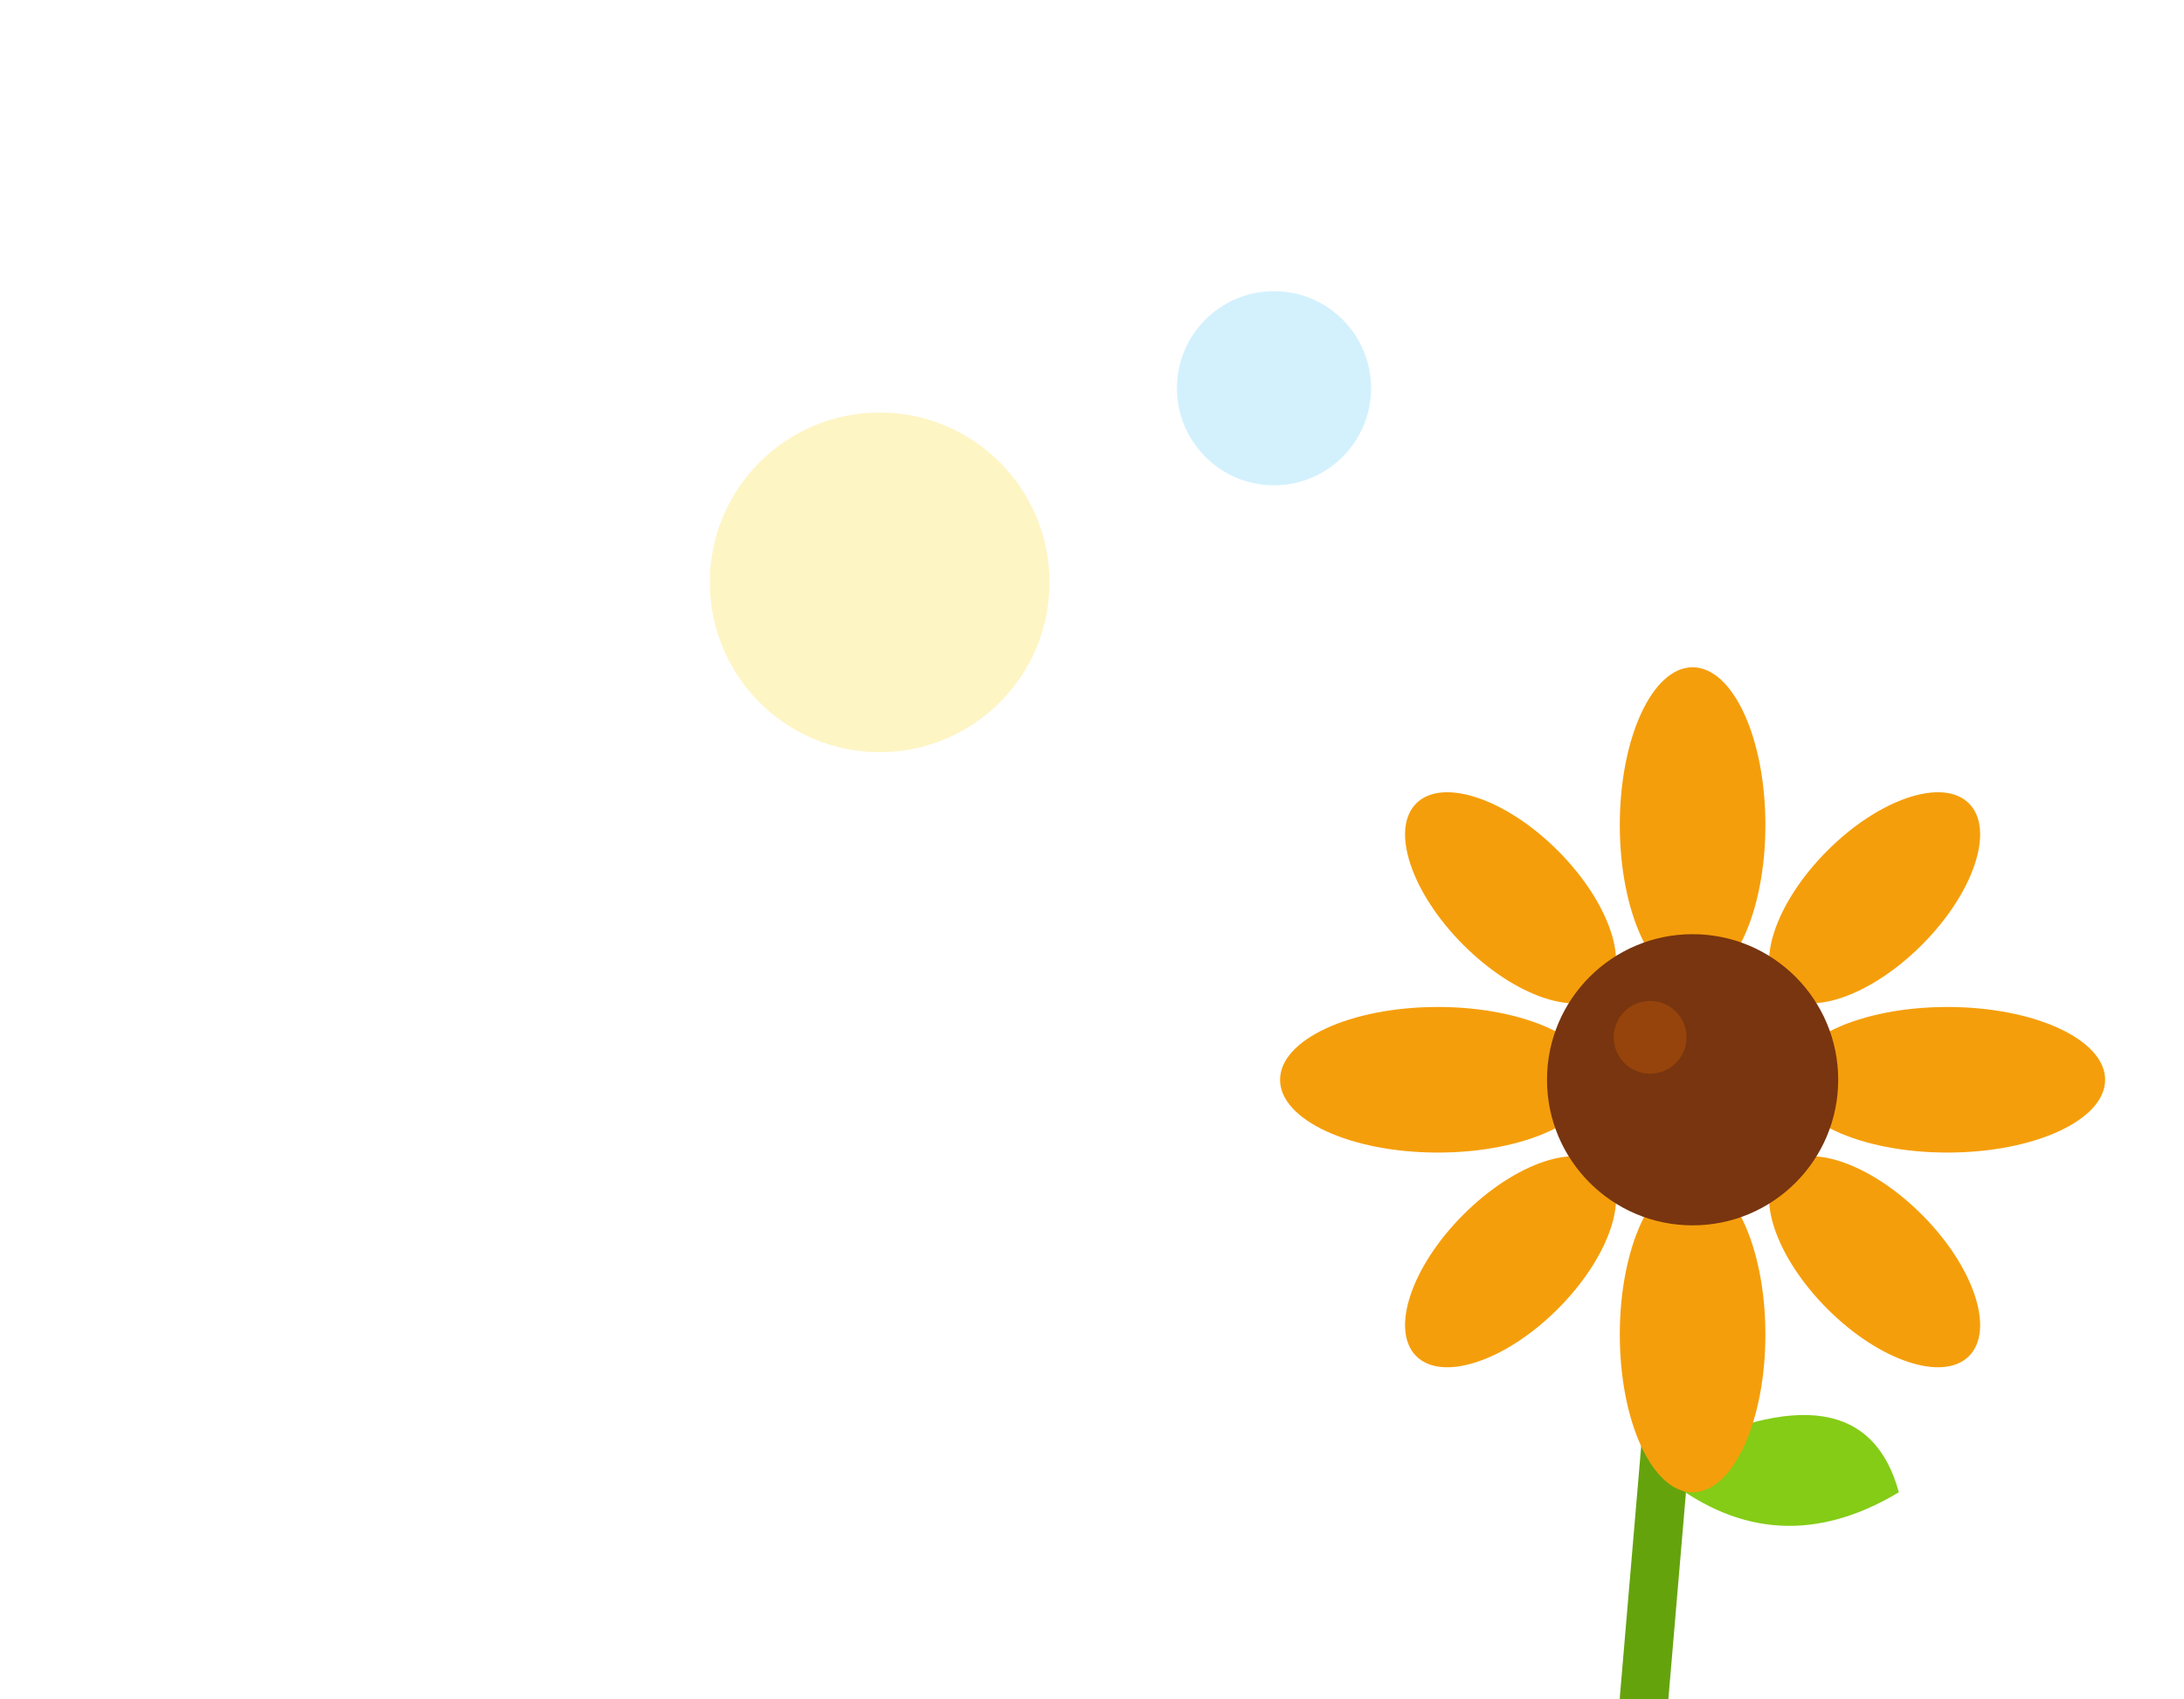
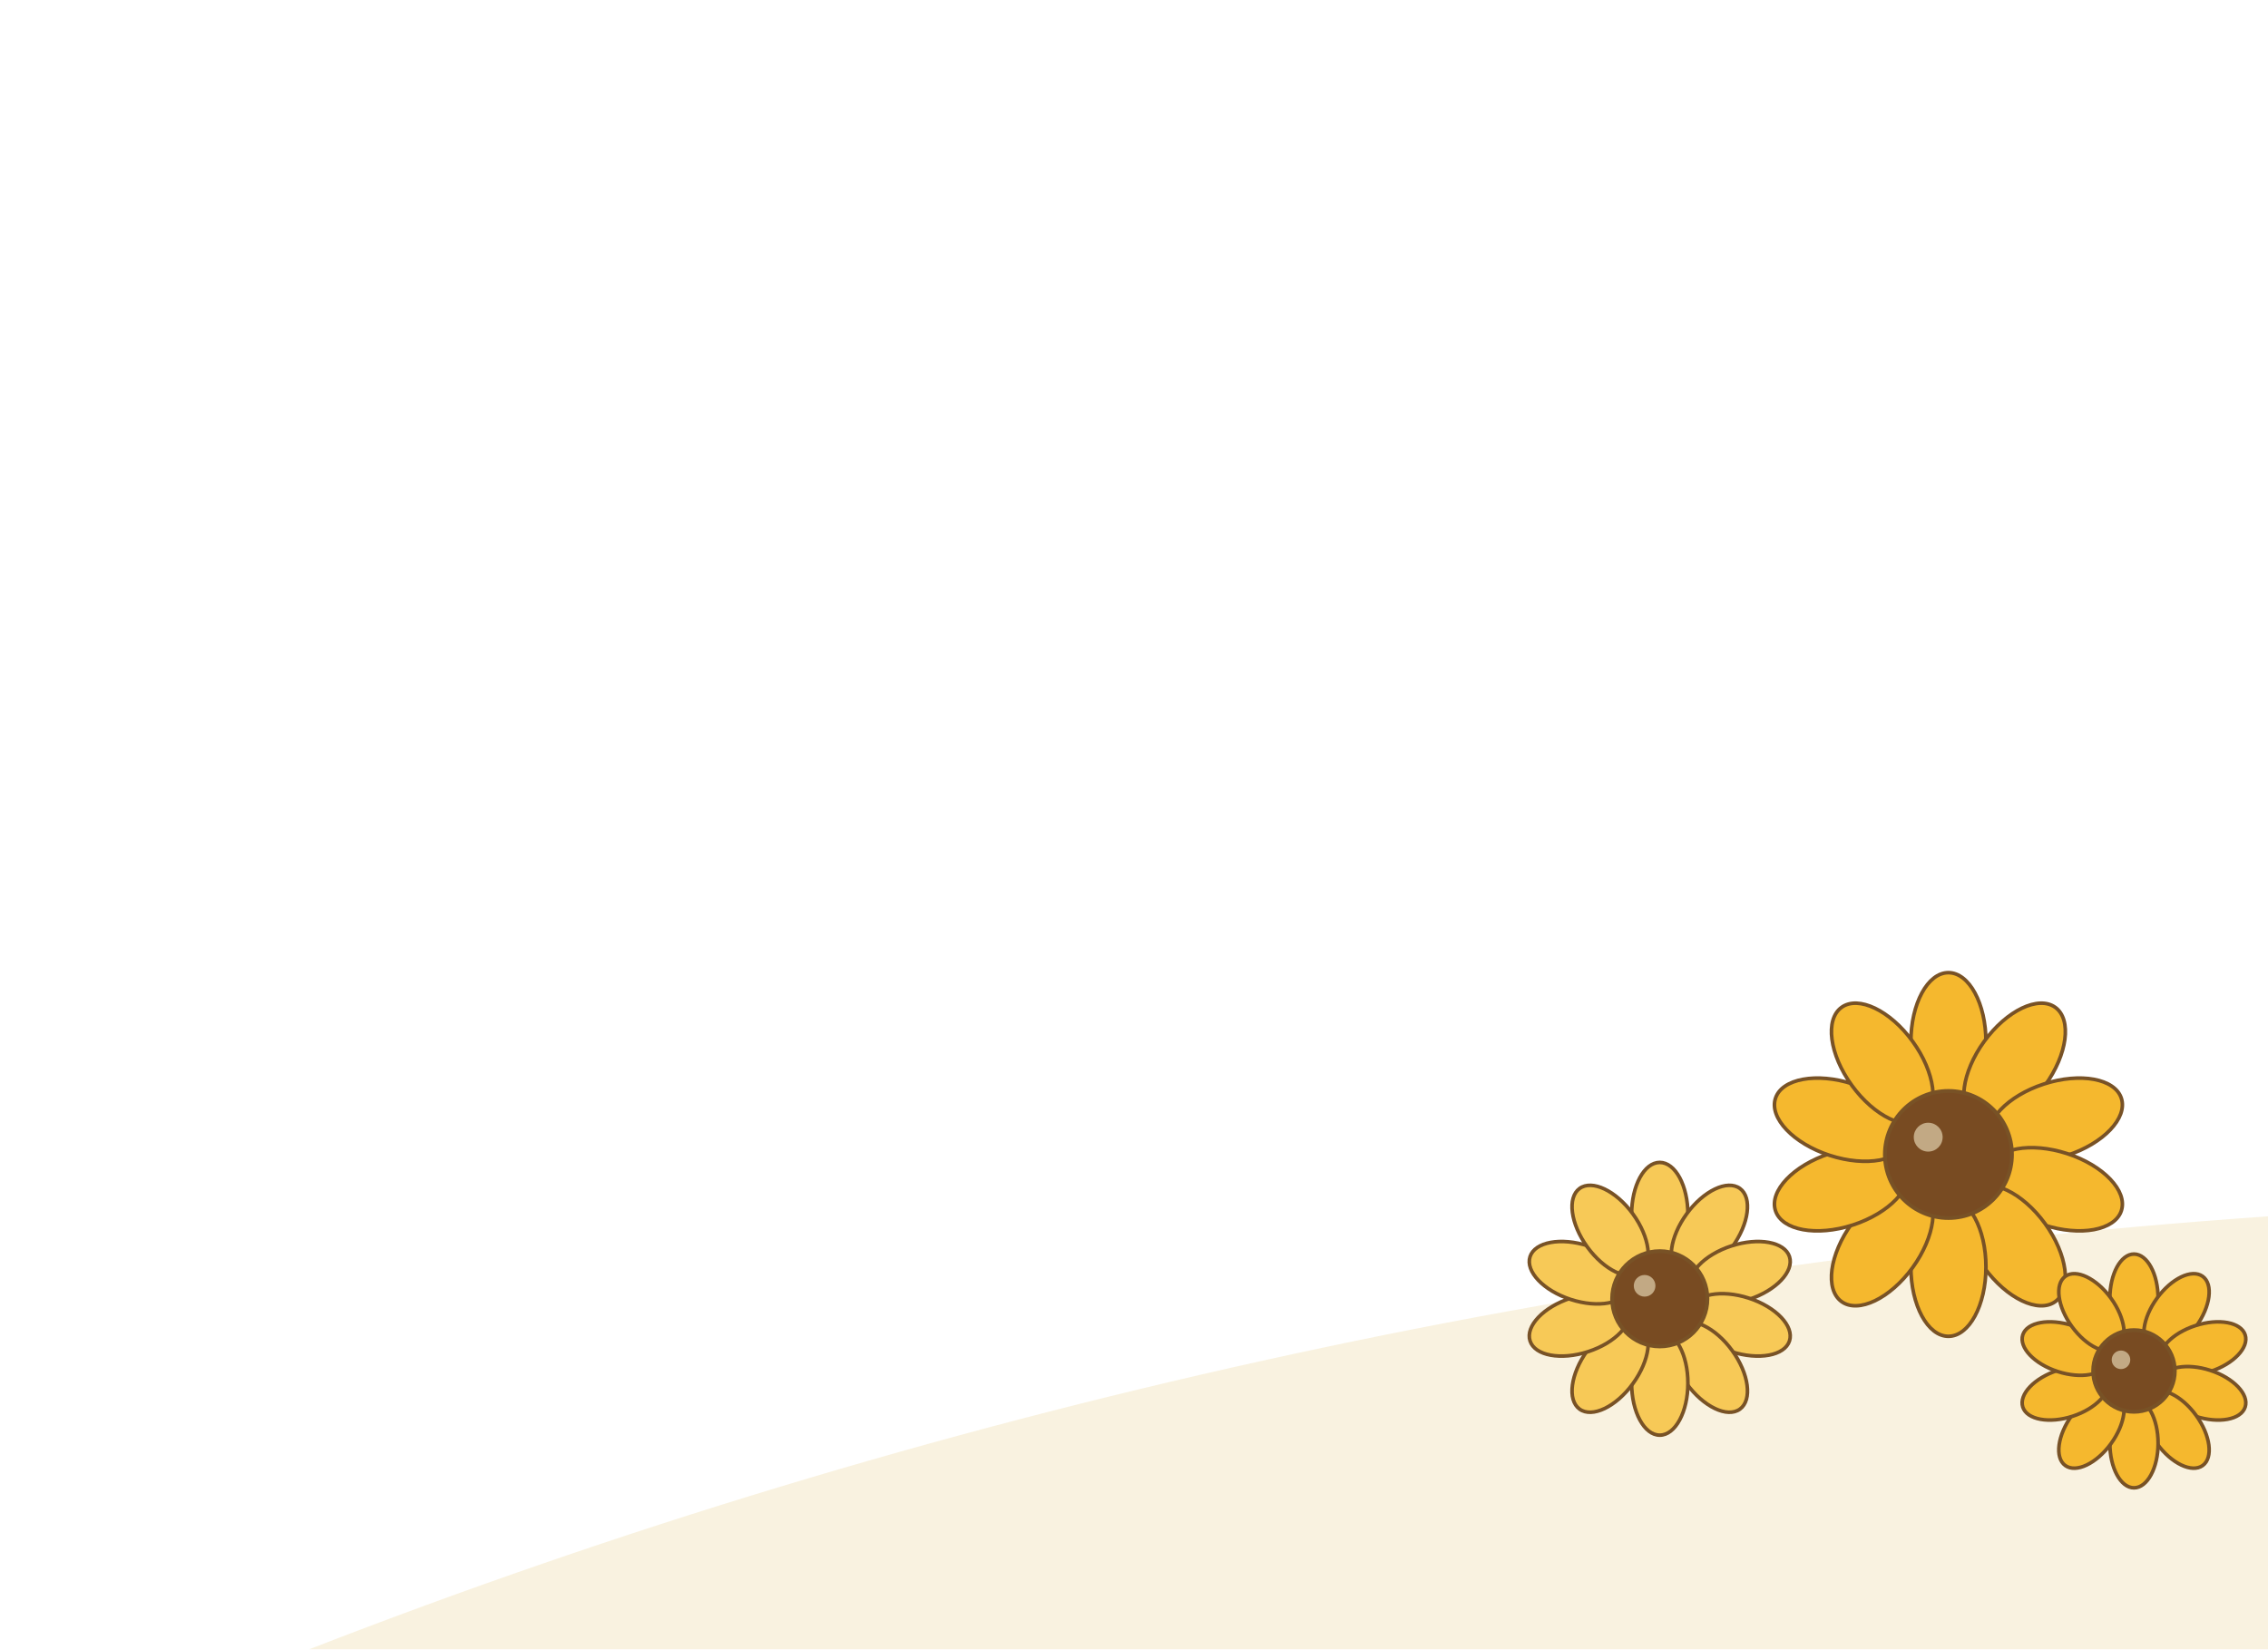
- <svg xmlns="http://www.w3.org/2000/svg" viewBox="0 0 360 280" fill="none">
-   <circle cx="145" cy="96" r="28" fill="#fde047" opacity="0.32" />
-   <circle cx="210" cy="64" r="16" fill="#38bdf8" opacity="0.22" />
-   <g transform="translate(215, 112)">
-     <line x1="64" y1="74" x2="56" y2="168" stroke="#65a30d" stroke-width="8" stroke-linecap="round" />
-     <path d="M60 128 Q92 112 98 134 Q78 146 60 132 Z" fill="#84cc16" />
-     <g fill="#f59e0b">
-       <ellipse cx="64" cy="24" rx="12" ry="26" />
-       <ellipse cx="64" cy="108" rx="12" ry="26" />
-       <ellipse cx="22" cy="66" rx="26" ry="12" />
-       <ellipse cx="106" cy="66" rx="26" ry="12" />
-       <ellipse cx="34" cy="36" rx="22" ry="11" transform="rotate(45 34 36)" />
-       <ellipse cx="94" cy="96" rx="22" ry="11" transform="rotate(45 94 96)" />
-       <ellipse cx="94" cy="36" rx="22" ry="11" transform="rotate(-45 94 36)" />
-       <ellipse cx="34" cy="96" rx="22" ry="11" transform="rotate(-45 34 96)" />
-     </g>
-     <circle cx="64" cy="66" r="24" fill="#78350f" />
-     <circle cx="57" cy="59" r="6" fill="#b45309" opacity="0.5" />
+ <svg xmlns="http://www.w3.org/2000/svg" viewBox="0 0 440 320" fill="none">
+   <path d="M 60 320 Q 240 250 440 236 L 440 320 Z" fill="#f4e8c6" opacity="0.55" />
+   <g>
+     <ellipse cx="378" cy="202.16" rx="7.28" ry="13.44" transform="rotate(0 378 224)" fill="#f5b82e" stroke="#785226" stroke-width="0.7" />
+     <ellipse cx="378" cy="202.16" rx="7.28" ry="13.44" transform="rotate(36 378 224)" fill="#f5b82e" stroke="#785226" stroke-width="0.7" />
+     <ellipse cx="378" cy="202.16" rx="7.28" ry="13.44" transform="rotate(72 378 224)" fill="#f5b82e" stroke="#785226" stroke-width="0.7" />
+     <ellipse cx="378" cy="202.16" rx="7.28" ry="13.44" transform="rotate(108 378 224)" fill="#f5b82e" stroke="#785226" stroke-width="0.7" />
+     <ellipse cx="378" cy="202.16" rx="7.28" ry="13.44" transform="rotate(144 378 224)" fill="#f5b82e" stroke="#785226" stroke-width="0.7" />
+     <ellipse cx="378" cy="202.16" rx="7.28" ry="13.44" transform="rotate(180 378 224)" fill="#f5b82e" stroke="#785226" stroke-width="0.7" />
+     <ellipse cx="378" cy="202.16" rx="7.28" ry="13.44" transform="rotate(216 378 224)" fill="#f5b82e" stroke="#785226" stroke-width="0.7" />
+     <ellipse cx="378" cy="202.16" rx="7.28" ry="13.44" transform="rotate(252 378 224)" fill="#f5b82e" stroke="#785226" stroke-width="0.7" />
+     <ellipse cx="378" cy="202.16" rx="7.28" ry="13.44" transform="rotate(288 378 224)" fill="#f5b82e" stroke="#785226" stroke-width="0.7" />
+     <ellipse cx="378" cy="202.16" rx="7.28" ry="13.44" transform="rotate(324 378 224)" fill="#f5b82e" stroke="#785226" stroke-width="0.7" />
+     <circle cx="378" cy="224" r="12.32" fill="#784b22" stroke="#785226" stroke-width="0.75" />
+     <circle cx="374.08" cy="220.64" r="2.80" fill="#fff6d6" opacity="0.55" />
+   </g>
+   <g>
+     <ellipse cx="322" cy="235.62" rx="5.46" ry="10.08" transform="rotate(0 322 252)" fill="#f7c957" stroke="#785226" stroke-width="0.7" />
+     <ellipse cx="322" cy="235.62" rx="5.46" ry="10.08" transform="rotate(36 322 252)" fill="#f7c957" stroke="#785226" stroke-width="0.7" />
+     <ellipse cx="322" cy="235.62" rx="5.46" ry="10.08" transform="rotate(72 322 252)" fill="#f7c957" stroke="#785226" stroke-width="0.7" />
+     <ellipse cx="322" cy="235.62" rx="5.46" ry="10.08" transform="rotate(108 322 252)" fill="#f7c957" stroke="#785226" stroke-width="0.7" />
+     <ellipse cx="322" cy="235.62" rx="5.46" ry="10.08" transform="rotate(144 322 252)" fill="#f7c957" stroke="#785226" stroke-width="0.7" />
+     <ellipse cx="322" cy="235.62" rx="5.46" ry="10.08" transform="rotate(180 322 252)" fill="#f7c957" stroke="#785226" stroke-width="0.7" />
+     <ellipse cx="322" cy="235.62" rx="5.46" ry="10.08" transform="rotate(216 322 252)" fill="#f7c957" stroke="#785226" stroke-width="0.7" />
+     <ellipse cx="322" cy="235.62" rx="5.46" ry="10.08" transform="rotate(252 322 252)" fill="#f7c957" stroke="#785226" stroke-width="0.7" />
+     <ellipse cx="322" cy="235.62" rx="5.46" ry="10.08" transform="rotate(288 322 252)" fill="#f7c957" stroke="#785226" stroke-width="0.7" />
+     <ellipse cx="322" cy="235.62" rx="5.46" ry="10.08" transform="rotate(324 322 252)" fill="#f7c957" stroke="#785226" stroke-width="0.7" />
+     <circle cx="322" cy="252" r="9.24" fill="#784b22" stroke="#785226" stroke-width="0.75" />
+     <circle cx="319.06" cy="249.48" r="2.10" fill="#fff6d6" opacity="0.55" />
+   </g>
+   <g>
+     <ellipse cx="414" cy="251.96" rx="4.68" ry="8.64" transform="rotate(0 414 266)" fill="#f5b82e" stroke="#785226" stroke-width="0.7" />
+     <ellipse cx="414" cy="251.96" rx="4.68" ry="8.64" transform="rotate(36 414 266)" fill="#f5b82e" stroke="#785226" stroke-width="0.7" />
+     <ellipse cx="414" cy="251.96" rx="4.68" ry="8.64" transform="rotate(72 414 266)" fill="#f5b82e" stroke="#785226" stroke-width="0.7" />
+     <ellipse cx="414" cy="251.96" rx="4.68" ry="8.64" transform="rotate(108 414 266)" fill="#f5b82e" stroke="#785226" stroke-width="0.7" />
+     <ellipse cx="414" cy="251.96" rx="4.68" ry="8.64" transform="rotate(144 414 266)" fill="#f5b82e" stroke="#785226" stroke-width="0.7" />
+     <ellipse cx="414" cy="251.96" rx="4.68" ry="8.64" transform="rotate(180 414 266)" fill="#f5b82e" stroke="#785226" stroke-width="0.7" />
+     <ellipse cx="414" cy="251.96" rx="4.68" ry="8.64" transform="rotate(216 414 266)" fill="#f5b82e" stroke="#785226" stroke-width="0.7" />
+     <ellipse cx="414" cy="251.96" rx="4.68" ry="8.64" transform="rotate(252 414 266)" fill="#f5b82e" stroke="#785226" stroke-width="0.7" />
+     <ellipse cx="414" cy="251.96" rx="4.68" ry="8.64" transform="rotate(288 414 266)" fill="#f5b82e" stroke="#785226" stroke-width="0.7" />
+     <ellipse cx="414" cy="251.96" rx="4.68" ry="8.64" transform="rotate(324 414 266)" fill="#f5b82e" stroke="#785226" stroke-width="0.7" />
+     <circle cx="414" cy="266" r="7.92" fill="#784b22" stroke="#785226" stroke-width="0.75" />
+     <circle cx="411.48" cy="263.84" r="1.80" fill="#fff6d6" opacity="0.55" />
  </g>
</svg>
